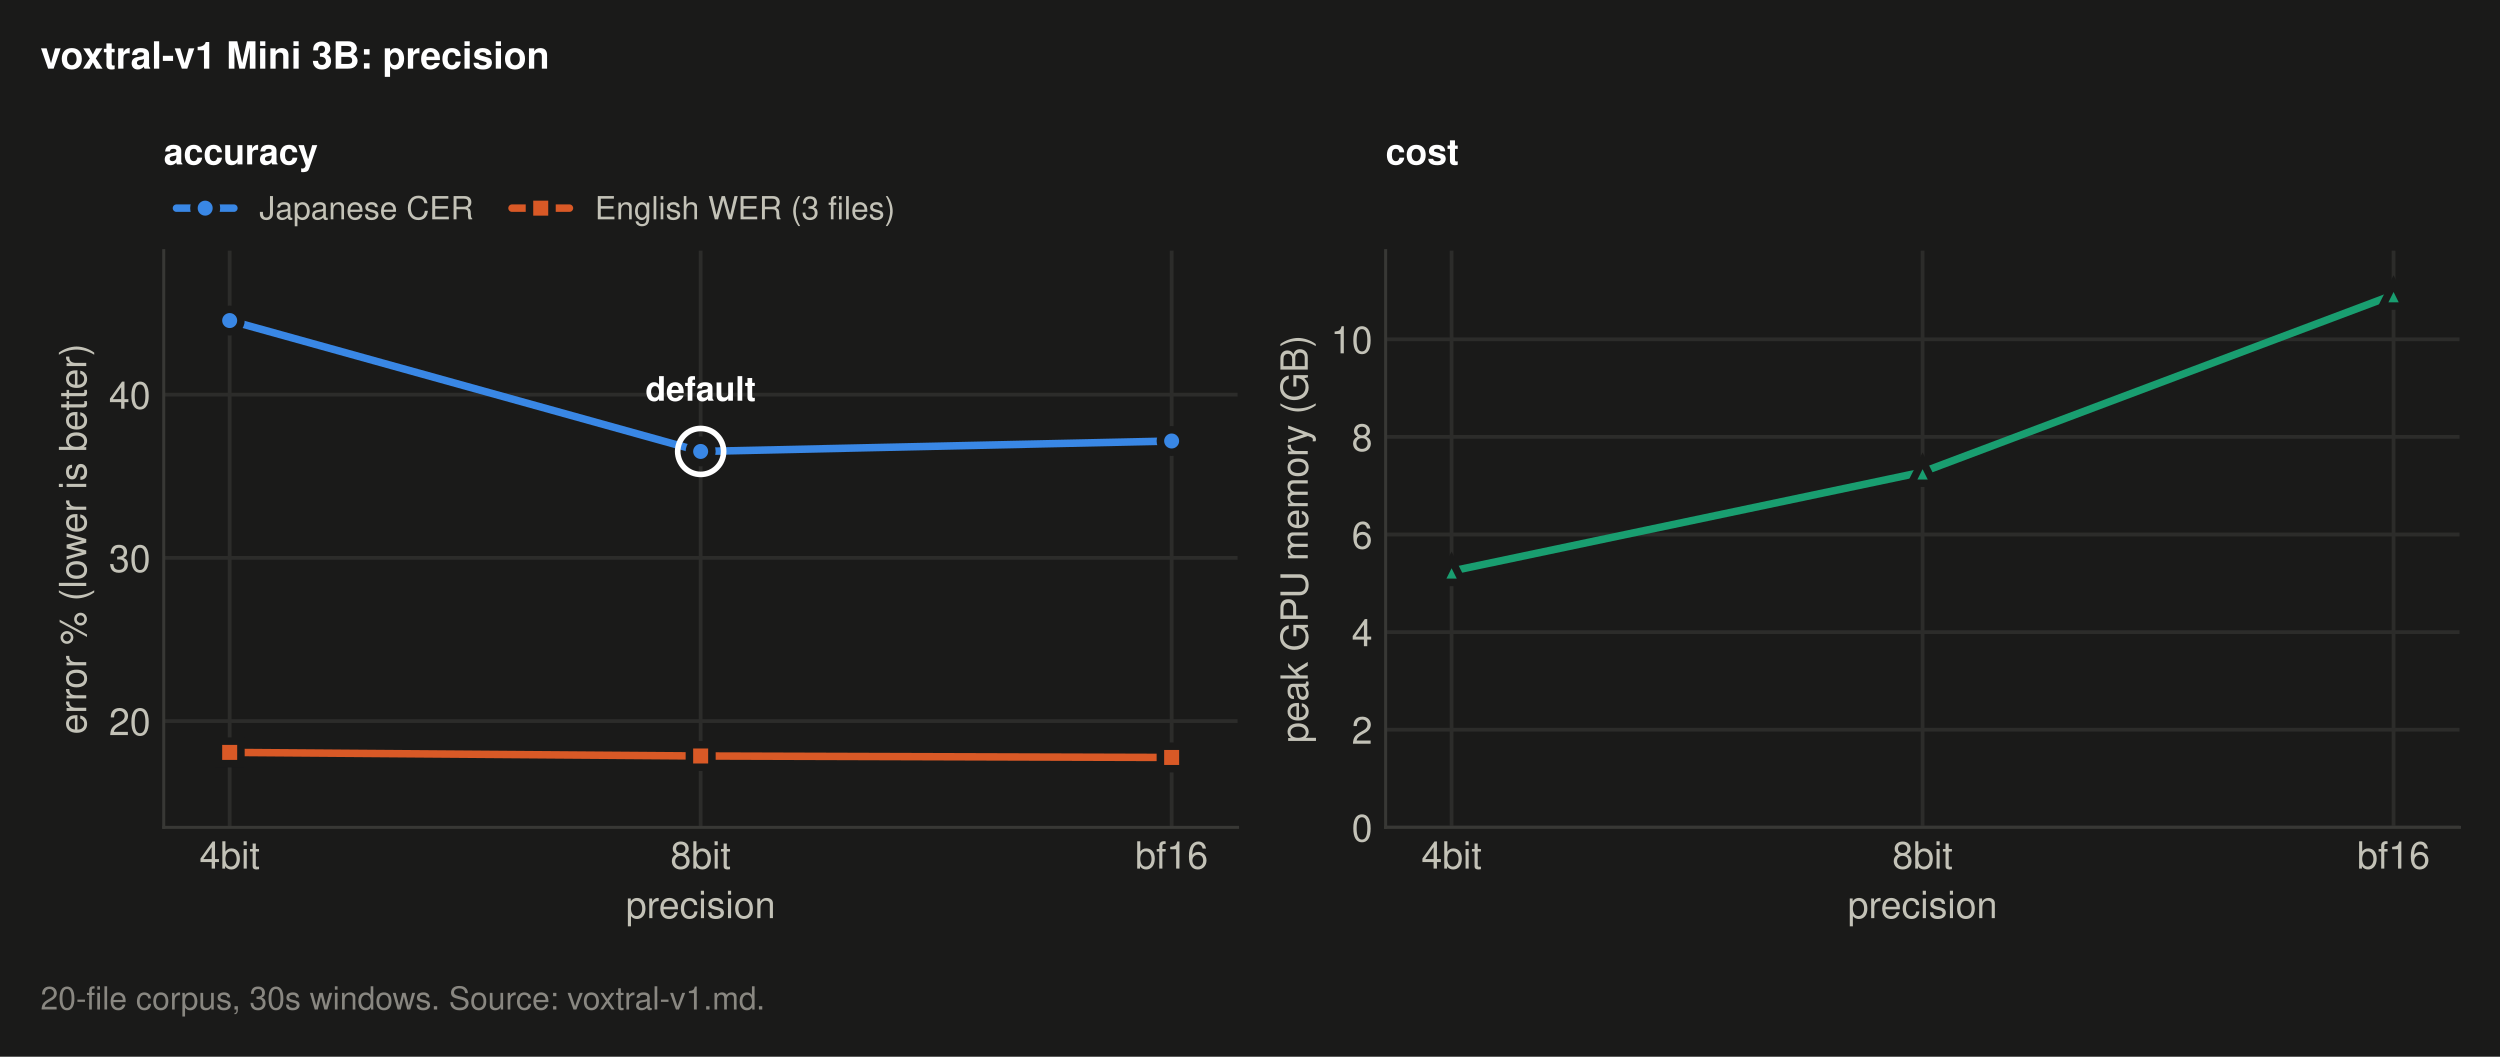
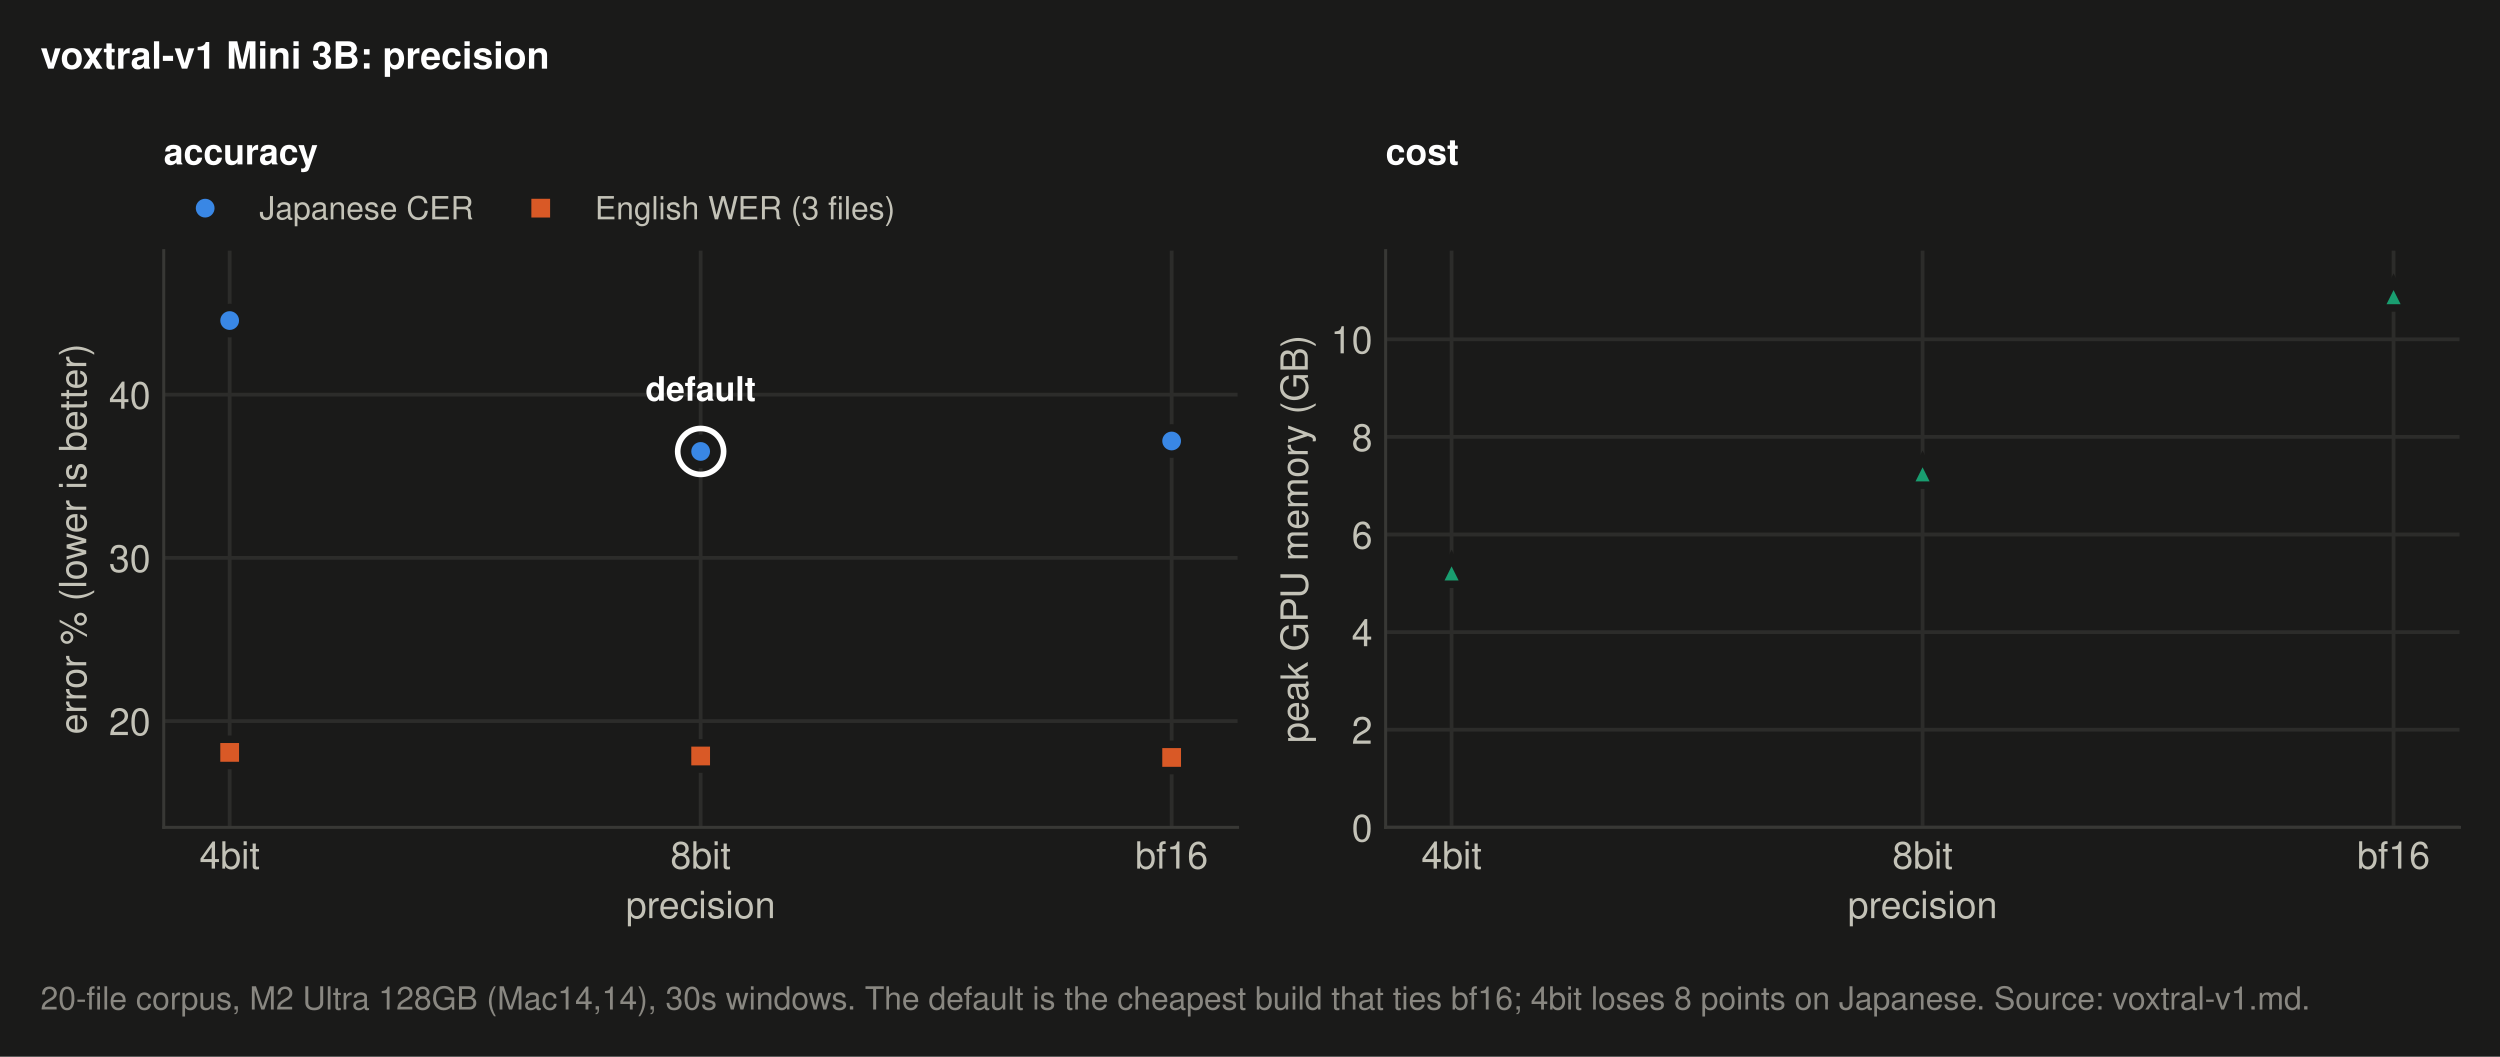
<svg xmlns="http://www.w3.org/2000/svg" xmlns:xlink="http://www.w3.org/1999/xlink" width="666.576pt" height="281.747pt" viewBox="0 0 666.576 281.747" version="1.1">
  <defs>
    <style type="text/css">*{stroke-linejoin: round; stroke-linecap: butt}</style>
  </defs>
  <g id="figure_1">
    <g id="patch_1">
      <path d="M 0 281.747  L 666.576 281.747  L 666.576 0  L 0 0  z " style="fill: #1a1a19" />
    </g>
    <g id="axes_1">
      <g id="patch_2">
        <path d="M 43.656 220.601  L 329.976 220.601  L 329.976 66.83  L 43.656 66.83  z " style="fill: #1a1a19" />
      </g>
      <g id="matplotlib.axis_1">
        <g id="xtick_1">
          <g id="line2d_1">
            <path d="M 61.237 220.601  L 61.237 66.83  " clip-path="url(#p366a792422)" style="fill: none; stroke: #2c2c2a; stroke-linecap: round" />
          </g>
          <g id="line2d_2" />
          <g id="text_1">
            <text style="font-size: 10px; font-family: 'Helvetica', 'Arial', 'DejaVu Sans'; text-anchor: middle; fill: #c3c2b7" x="61.237" y="231.601" transform="rotate(-0 61.23705 231.6008)">4bit</text>
          </g>
        </g>
        <g id="xtick_2">
          <g id="line2d_3">
            <path d="M 186.816 220.601  L 186.816 66.83  " clip-path="url(#p366a792422)" style="fill: none; stroke: #2c2c2a; stroke-linecap: round" />
          </g>
          <g id="line2d_4" />
          <g id="text_2">
            <text style="font-size: 10px; font-family: 'Helvetica', 'Arial', 'DejaVu Sans'; text-anchor: middle; fill: #c3c2b7" x="186.816" y="231.601" transform="rotate(-0 186.816 231.6008)">8bit</text>
          </g>
        </g>
        <g id="xtick_3">
          <g id="line2d_5">
            <path d="M 312.395 220.601  L 312.395 66.83  " clip-path="url(#p366a792422)" style="fill: none; stroke: #2c2c2a; stroke-linecap: round" />
          </g>
          <g id="line2d_6" />
          <g id="text_3">
            <text style="font-size: 10px; font-family: 'Helvetica', 'Arial', 'DejaVu Sans'; text-anchor: middle; fill: #c3c2b7" x="312.395" y="231.601" transform="rotate(-0 312.3949 231.6008)">bf16</text>
          </g>
        </g>
        <g id="text_4">
          <text style="font-size: 10px; font-family: 'Helvetica', 'Arial', 'DejaVu Sans'; text-anchor: middle; fill: #c3c2b7" x="186.816" y="244.8" transform="rotate(-0 186.816 244.8)">precision</text>
        </g>
      </g>
      <g id="matplotlib.axis_2">
        <g id="ytick_1">
          <g id="line2d_7">
            <path d="M 43.656 192.258  L 329.976 192.258  " clip-path="url(#p366a792422)" style="fill: none; stroke: #2c2c2a; stroke-linecap: round" />
          </g>
          <g id="line2d_8" />
          <g id="text_5">
            <text style="font-size: 10px; font-family: 'Helvetica', 'Arial', 'DejaVu Sans'; text-anchor: end; fill: #c3c2b7" x="40.156" y="196.008" transform="rotate(-0 40.156 196.0078)">20</text>
          </g>
        </g>
        <g id="ytick_2">
          <g id="line2d_9">
            <path d="M 43.656 148.742  L 329.976 148.742  " clip-path="url(#p366a792422)" style="fill: none; stroke: #2c2c2a; stroke-linecap: round" />
          </g>
          <g id="line2d_10" />
          <g id="text_6">
            <text style="font-size: 10px; font-family: 'Helvetica', 'Arial', 'DejaVu Sans'; text-anchor: end; fill: #c3c2b7" x="40.156" y="152.492" transform="rotate(-0 40.156 152.4915)">30</text>
          </g>
        </g>
        <g id="ytick_3">
          <g id="line2d_11">
            <path d="M 43.656 105.225  L 329.976 105.225  " clip-path="url(#p366a792422)" style="fill: none; stroke: #2c2c2a; stroke-linecap: round" />
          </g>
          <g id="line2d_12" />
          <g id="text_7">
            <text style="font-size: 10px; font-family: 'Helvetica', 'Arial', 'DejaVu Sans'; text-anchor: end; fill: #c3c2b7" x="40.156" y="108.975" transform="rotate(-0 40.156 108.9753)">40</text>
          </g>
        </g>
        <g id="text_8">
          <text style="font-size: 10px; font-family: 'Helvetica', 'Arial', 'DejaVu Sans'; text-anchor: middle; fill: #c3c2b7" x="22.994" y="143.715" transform="rotate(-90 22.9935 143.7154)">error % (lower is better)</text>
        </g>
      </g>
      <g id="patch_3">
        <path d="M 43.656 220.601  L 43.656 66.83  " style="fill: none; stroke: #383835; stroke-width: 0.8; stroke-linejoin: miter; stroke-linecap: square" />
      </g>
      <g id="patch_4">
        <path d="M 43.656 220.601  L 329.976 220.601  " style="fill: none; stroke: #383835; stroke-width: 0.8; stroke-linejoin: miter; stroke-linecap: square" />
      </g>
      <g id="line2d_13">
-         <path d="M 61.237 85.469  L 186.816 120.369  L 312.395 117.584  " clip-path="url(#p366a792422)" style="fill: none; stroke: #3987e5; stroke-width: 2; stroke-linecap: round" />
        <defs>
-           <path id="m226001cfbb" d="M 0 3  C 0.796 3 1.559 2.684 2.121 2.121  C 2.684 1.559 3 0.796 3 0  C 3 -0.796 2.684 -1.559 2.121 -2.121  C 1.559 -2.684 0.796 -3 0 -3  C -0.796 -3 -1.559 -2.684 -2.121 -2.121  C -2.684 -1.559 -3 -0.796 -3 0  C -3 0.796 -2.684 1.559 -2.121 2.121  C -1.559 2.684 -0.796 3 0 3  z " style="stroke: #1a1a19; stroke-width: 2" />
+           <path id="m3d7b4c0e3e" d="M 0 3.5  C 0.928 3.5 1.819 3.131 2.475 2.475  C 3.131 1.819 3.5 0.928 3.5 0  C 3.5 -0.928 3.131 -1.819 2.475 -2.475  C 1.819 -3.131 0.928 -3.5 0 -3.5  C -0.928 -3.5 -1.819 -3.131 -2.475 -2.475  C -3.131 -1.819 -3.5 -0.928 -3.5 0  C -3.5 0.928 -3.131 1.819 -2.475 2.475  C -1.819 3.131 -0.928 3.5 0 3.5  z " style="stroke: #1a1a19; stroke-width: 2" />
        </defs>
        <g clip-path="url(#p366a792422)">
-           <use xlink:href="#m226001cfbb" x="61.237" y="85.469" style="fill: #3987e5; stroke: #1a1a19; stroke-width: 2" />
-           <use xlink:href="#m226001cfbb" x="186.816" y="120.369" style="fill: #3987e5; stroke: #1a1a19; stroke-width: 2" />
-           <use xlink:href="#m226001cfbb" x="312.395" y="117.584" style="fill: #3987e5; stroke: #1a1a19; stroke-width: 2" />
+           <use xlink:href="#m3d7b4c0e3e" x="61.237" y="85.469" style="fill: #3987e5; stroke: #1a1a19; stroke-width: 2" />
+           <use xlink:href="#m3d7b4c0e3e" x="186.816" y="120.369" style="fill: #3987e5; stroke: #1a1a19; stroke-width: 2" />
+           <use xlink:href="#m3d7b4c0e3e" x="312.395" y="117.584" style="fill: #3987e5; stroke: #1a1a19; stroke-width: 2" />
        </g>
      </g>
      <g id="line2d_14">
-         <path d="M 61.237 200.613  L 186.816 201.57  L 312.395 201.962  " clip-path="url(#p366a792422)" style="fill: none; stroke: #d95926; stroke-width: 2; stroke-linecap: round" />
        <defs>
-           <path id="m32749af53d" d="M -3 3  L 3 3  L 3 -3  L -3 -3  z " style="stroke: #1a1a19; stroke-width: 2; stroke-linejoin: miter" />
+           <path id="m1e2a82d04b" d="M -3.5 3.5  L 3.5 3.5  L 3.5 -3.5  L -3.5 -3.5  z " style="stroke: #1a1a19; stroke-width: 2; stroke-linejoin: miter" />
        </defs>
        <g clip-path="url(#p366a792422)">
-           <use xlink:href="#m32749af53d" x="61.237" y="200.613" style="fill: #d95926; stroke: #1a1a19; stroke-width: 2; stroke-linejoin: miter" />
-           <use xlink:href="#m32749af53d" x="186.816" y="201.57" style="fill: #d95926; stroke: #1a1a19; stroke-width: 2; stroke-linejoin: miter" />
-           <use xlink:href="#m32749af53d" x="312.395" y="201.962" style="fill: #d95926; stroke: #1a1a19; stroke-width: 2; stroke-linejoin: miter" />
+           <use xlink:href="#m1e2a82d04b" x="61.237" y="200.613" style="fill: #d95926; stroke: #1a1a19; stroke-width: 2; stroke-linejoin: miter" />
+           <use xlink:href="#m1e2a82d04b" x="186.816" y="201.57" style="fill: #d95926; stroke: #1a1a19; stroke-width: 2; stroke-linejoin: miter" />
+           <use xlink:href="#m1e2a82d04b" x="312.395" y="201.962" style="fill: #d95926; stroke: #1a1a19; stroke-width: 2; stroke-linejoin: miter" />
        </g>
      </g>
      <g id="text_9">
        <text style="font-weight: 700; font-size: 9px; font-family: 'Helvetica', 'Arial', 'DejaVu Sans'; text-anchor: middle; fill: #ffffff" x="186.816" y="106.84" transform="rotate(-0 186.816 106.8396)">default</text>
      </g>
      <g id="text_10">
        <text style="font-weight: 700; font-size: 9.5px; font-family: 'Helvetica', 'Arial', 'DejaVu Sans'; text-anchor: start; fill: #ffffff" x="43.656" y="43.83" transform="rotate(-0 43.656 43.83)">accuracy</text>
      </g>
      <g id="PathCollection_1">
        <path d="M 186.816 126.493  C 188.44 126.493 189.998 125.847 191.146 124.699  C 192.294 123.551 192.94 121.993 192.94 120.369  C 192.94 118.745 192.294 117.187 191.146 116.039  C 189.998 114.89 188.44 114.245 186.816 114.245  C 185.192 114.245 183.634 114.89 182.486 116.039  C 181.338 117.187 180.692 118.745 180.692 120.369  C 180.692 121.993 181.338 123.551 182.486 124.699  C 183.634 125.847 185.192 126.493 186.816 126.493  L 186.816 126.493  z " clip-path="url(#p366a792422)" style="fill: none; stroke: #ffffff; stroke-width: 1.5" />
      </g>
      <g id="legend_1">
        <g id="line2d_15">
-           <path d="M 47.056 55.499  L 54.706 55.499  L 62.356 55.499  " style="fill: none; stroke: #3987e5; stroke-width: 2; stroke-linecap: round" />
          <g>
-             <use xlink:href="#m226001cfbb" x="54.706" y="55.499" style="fill: #3987e5; stroke: #1a1a19; stroke-width: 2" />
+             <use xlink:href="#m3d7b4c0e3e" x="54.706" y="55.499" style="fill: #3987e5; stroke: #1a1a19; stroke-width: 2" />
          </g>
        </g>
        <g id="text_11">
          <text style="font-size: 8.5px; font-family: 'Helvetica', 'Arial', 'DejaVu Sans'; text-anchor: start; fill: #c3c2b7" x="69.156" y="58.474" transform="rotate(-0 69.156 58.47396)">Japanese CER</text>
        </g>
        <g id="line2d_16">
-           <path d="M 136.525 55.499  L 144.175 55.499  L 151.825 55.499  " style="fill: none; stroke: #d95926; stroke-width: 2; stroke-linecap: round" />
          <g>
-             <use xlink:href="#m32749af53d" x="144.175" y="55.499" style="fill: #d95926; stroke: #1a1a19; stroke-width: 2; stroke-linejoin: miter" />
+             <use xlink:href="#m1e2a82d04b" x="144.175" y="55.499" style="fill: #d95926; stroke: #1a1a19; stroke-width: 2; stroke-linejoin: miter" />
          </g>
        </g>
        <g id="text_12">
          <text style="font-size: 8.5px; font-family: 'Helvetica', 'Arial', 'DejaVu Sans'; text-anchor: start; fill: #c3c2b7" x="158.625" y="58.474" transform="rotate(-0 158.6251 58.47396)">English WER (3 files)</text>
        </g>
      </g>
    </g>
    <g id="axes_2">
      <g id="patch_5">
        <path d="M 369.456 220.601  L 655.776 220.601  L 655.776 66.83  L 369.456 66.83  z " style="fill: #1a1a19" />
      </g>
      <g id="matplotlib.axis_3">
        <g id="xtick_4">
          <g id="line2d_17">
            <path d="M 387.037 220.601  L 387.037 66.83  " clip-path="url(#p3b44b6d3ec)" style="fill: none; stroke: #2c2c2a; stroke-linecap: round" />
          </g>
          <g id="line2d_18" />
          <g id="text_13">
            <text style="font-size: 10px; font-family: 'Helvetica', 'Arial', 'DejaVu Sans'; text-anchor: middle; fill: #c3c2b7" x="387.037" y="231.601" transform="rotate(-0 387.0371 231.6008)">4bit</text>
          </g>
        </g>
        <g id="xtick_5">
          <g id="line2d_19">
            <path d="M 512.616 220.601  L 512.616 66.83  " clip-path="url(#p3b44b6d3ec)" style="fill: none; stroke: #2c2c2a; stroke-linecap: round" />
          </g>
          <g id="line2d_20" />
          <g id="text_14">
            <text style="font-size: 10px; font-family: 'Helvetica', 'Arial', 'DejaVu Sans'; text-anchor: middle; fill: #c3c2b7" x="512.616" y="231.601" transform="rotate(-0 512.616 231.6008)">8bit</text>
          </g>
        </g>
        <g id="xtick_6">
          <g id="line2d_21">
            <path d="M 638.195 220.601  L 638.195 66.83  " clip-path="url(#p3b44b6d3ec)" style="fill: none; stroke: #2c2c2a; stroke-linecap: round" />
          </g>
          <g id="line2d_22" />
          <g id="text_15">
            <text style="font-size: 10px; font-family: 'Helvetica', 'Arial', 'DejaVu Sans'; text-anchor: middle; fill: #c3c2b7" x="638.195" y="231.601" transform="rotate(-0 638.1949 231.6008)">bf16</text>
          </g>
        </g>
        <g id="text_16">
          <text style="font-size: 10px; font-family: 'Helvetica', 'Arial', 'DejaVu Sans'; text-anchor: middle; fill: #c3c2b7" x="512.616" y="244.8" transform="rotate(-0 512.616 244.8)">precision</text>
        </g>
      </g>
      <g id="matplotlib.axis_4">
        <g id="ytick_4">
          <g id="line2d_23">
            <path d="M 369.456 220.601  L 655.776 220.601  " clip-path="url(#p3b44b6d3ec)" style="fill: none; stroke: #2c2c2a; stroke-linecap: round" />
          </g>
          <g id="line2d_24" />
          <g id="text_17">
            <text style="font-size: 10px; font-family: 'Helvetica', 'Arial', 'DejaVu Sans'; text-anchor: end; fill: #c3c2b7" x="365.956" y="224.351" transform="rotate(-0 365.956 224.3508)">0</text>
          </g>
        </g>
        <g id="ytick_5">
          <g id="line2d_25">
            <path d="M 369.456 194.572  L 655.776 194.572  " clip-path="url(#p3b44b6d3ec)" style="fill: none; stroke: #2c2c2a; stroke-linecap: round" />
          </g>
          <g id="line2d_26" />
          <g id="text_18">
            <text style="font-size: 10px; font-family: 'Helvetica', 'Arial', 'DejaVu Sans'; text-anchor: end; fill: #c3c2b7" x="365.956" y="198.322" transform="rotate(-0 365.956 198.3223)">2</text>
          </g>
        </g>
        <g id="ytick_6">
          <g id="line2d_27">
            <path d="M 369.456 168.544  L 655.776 168.544  " clip-path="url(#p3b44b6d3ec)" style="fill: none; stroke: #2c2c2a; stroke-linecap: round" />
          </g>
          <g id="line2d_28" />
          <g id="text_19">
            <text style="font-size: 10px; font-family: 'Helvetica', 'Arial', 'DejaVu Sans'; text-anchor: end; fill: #c3c2b7" x="365.956" y="172.294" transform="rotate(-0 365.956 172.2939)">4</text>
          </g>
        </g>
        <g id="ytick_7">
          <g id="line2d_29">
            <path d="M 369.456 142.515  L 655.776 142.515  " clip-path="url(#p3b44b6d3ec)" style="fill: none; stroke: #2c2c2a; stroke-linecap: round" />
          </g>
          <g id="line2d_30" />
          <g id="text_20">
            <text style="font-size: 10px; font-family: 'Helvetica', 'Arial', 'DejaVu Sans'; text-anchor: end; fill: #c3c2b7" x="365.956" y="146.265" transform="rotate(-0 365.956 146.2655)">6</text>
          </g>
        </g>
        <g id="ytick_8">
          <g id="line2d_31">
            <path d="M 369.456 116.487  L 655.776 116.487  " clip-path="url(#p3b44b6d3ec)" style="fill: none; stroke: #2c2c2a; stroke-linecap: round" />
          </g>
          <g id="line2d_32" />
          <g id="text_21">
            <text style="font-size: 10px; font-family: 'Helvetica', 'Arial', 'DejaVu Sans'; text-anchor: end; fill: #c3c2b7" x="365.956" y="120.237" transform="rotate(-0 365.956 120.237)">8</text>
          </g>
        </g>
        <g id="ytick_9">
          <g id="line2d_33">
            <path d="M 369.456 90.459  L 655.776 90.459  " clip-path="url(#p3b44b6d3ec)" style="fill: none; stroke: #2c2c2a; stroke-linecap: round" />
          </g>
          <g id="line2d_34" />
          <g id="text_22">
            <text style="font-size: 10px; font-family: 'Helvetica', 'Arial', 'DejaVu Sans'; text-anchor: end; fill: #c3c2b7" x="365.956" y="94.209" transform="rotate(-0 365.956 94.20861)">10</text>
          </g>
        </g>
        <g id="text_23">
          <text style="font-size: 10px; font-family: 'Helvetica', 'Arial', 'DejaVu Sans'; text-anchor: middle; fill: #c3c2b7" x="348.69" y="143.715" transform="rotate(-90 348.6904 143.7154)">peak GPU memory (GB)</text>
        </g>
      </g>
      <g id="patch_6">
        <path d="M 369.456 220.601  L 369.456 66.83  " style="fill: none; stroke: #383835; stroke-width: 0.8; stroke-linejoin: miter; stroke-linecap: square" />
      </g>
      <g id="patch_7">
        <path d="M 369.456 220.601  L 655.776 220.601  " style="fill: none; stroke: #383835; stroke-width: 0.8; stroke-linejoin: miter; stroke-linecap: square" />
      </g>
      <g id="line2d_35">
-         <path d="M 387.037 152.276  L 512.616 125.857  L 638.195 78.616  " clip-path="url(#p3b44b6d3ec)" style="fill: none; stroke: #199e70; stroke-width: 2; stroke-linecap: round" />
        <defs>
-           <path id="m9c3ef2334b" d="M 0 -3  L -3 3  L 3 3  z " style="stroke: #1a1a19; stroke-width: 2; stroke-linejoin: miter" />
+           <path id="ma20a8af894" d="M 0 -3.5  L -3.5 3.5  L 3.5 3.5  z " style="stroke: #1a1a19; stroke-width: 2; stroke-linejoin: miter" />
        </defs>
        <g clip-path="url(#p3b44b6d3ec)">
-           <use xlink:href="#m9c3ef2334b" x="387.037" y="152.276" style="fill: #199e70; stroke: #1a1a19; stroke-width: 2; stroke-linejoin: miter" />
-           <use xlink:href="#m9c3ef2334b" x="512.616" y="125.857" style="fill: #199e70; stroke: #1a1a19; stroke-width: 2; stroke-linejoin: miter" />
-           <use xlink:href="#m9c3ef2334b" x="638.195" y="78.616" style="fill: #199e70; stroke: #1a1a19; stroke-width: 2; stroke-linejoin: miter" />
+           <use xlink:href="#ma20a8af894" x="387.037" y="152.276" style="fill: #199e70; stroke: #1a1a19; stroke-width: 2; stroke-linejoin: miter" />
+           <use xlink:href="#ma20a8af894" x="512.616" y="125.857" style="fill: #199e70; stroke: #1a1a19; stroke-width: 2; stroke-linejoin: miter" />
+           <use xlink:href="#ma20a8af894" x="638.195" y="78.616" style="fill: #199e70; stroke: #1a1a19; stroke-width: 2; stroke-linejoin: miter" />
        </g>
      </g>
      <g id="text_24">
        <text style="font-weight: 700; font-size: 9.5px; font-family: 'Helvetica', 'Arial', 'DejaVu Sans'; text-anchor: start; fill: #ffffff" x="369.456" y="43.83" transform="rotate(-0 369.456 43.83)">cost</text>
      </g>
    </g>
    <g id="text_25">
      <text style="font-weight: 700; font-size: 10px; font-family: 'Helvetica', 'Arial', 'DejaVu Sans'; text-anchor: start; fill: #ffffff" x="10.8" y="18.3" transform="rotate(-0 10.8 18.3)">voxtral-v1 Mini 3B: precision</text>
    </g>
    <g id="text_26">
-       <text style="font-size: 8.5px; font-family: 'Helvetica', 'Arial', 'DejaVu Sans'; text-anchor: start; fill: #898781" x="10.8" y="269.175" transform="rotate(-0 10.8 269.175)">20-file corpus, 30s windows. Source: voxtral-v1.md.</text>
+       <text style="font-size: 8.5px; font-family: 'Helvetica', 'Arial', 'DejaVu Sans'; text-anchor: start; fill: #898781" x="10.8" y="269.175" transform="rotate(-0 10.8 269.175)">20-file corpus, M2 Ultra 128GB (Mac14,14), 30s windows. The default is the cheapest build that ties bf16; 4bit loses 8 points on Japanese. Source: voxtral-v1.md.</text>
    </g>
  </g>
  <defs>
    <clipPath id="p366a792422">
      <rect x="43.656" y="66.83" width="286.32" height="153.771" />
    </clipPath>
    <clipPath id="p3b44b6d3ec">
      <rect x="369.456" y="66.83" width="286.32" height="153.771" />
    </clipPath>
  </defs>
</svg>
